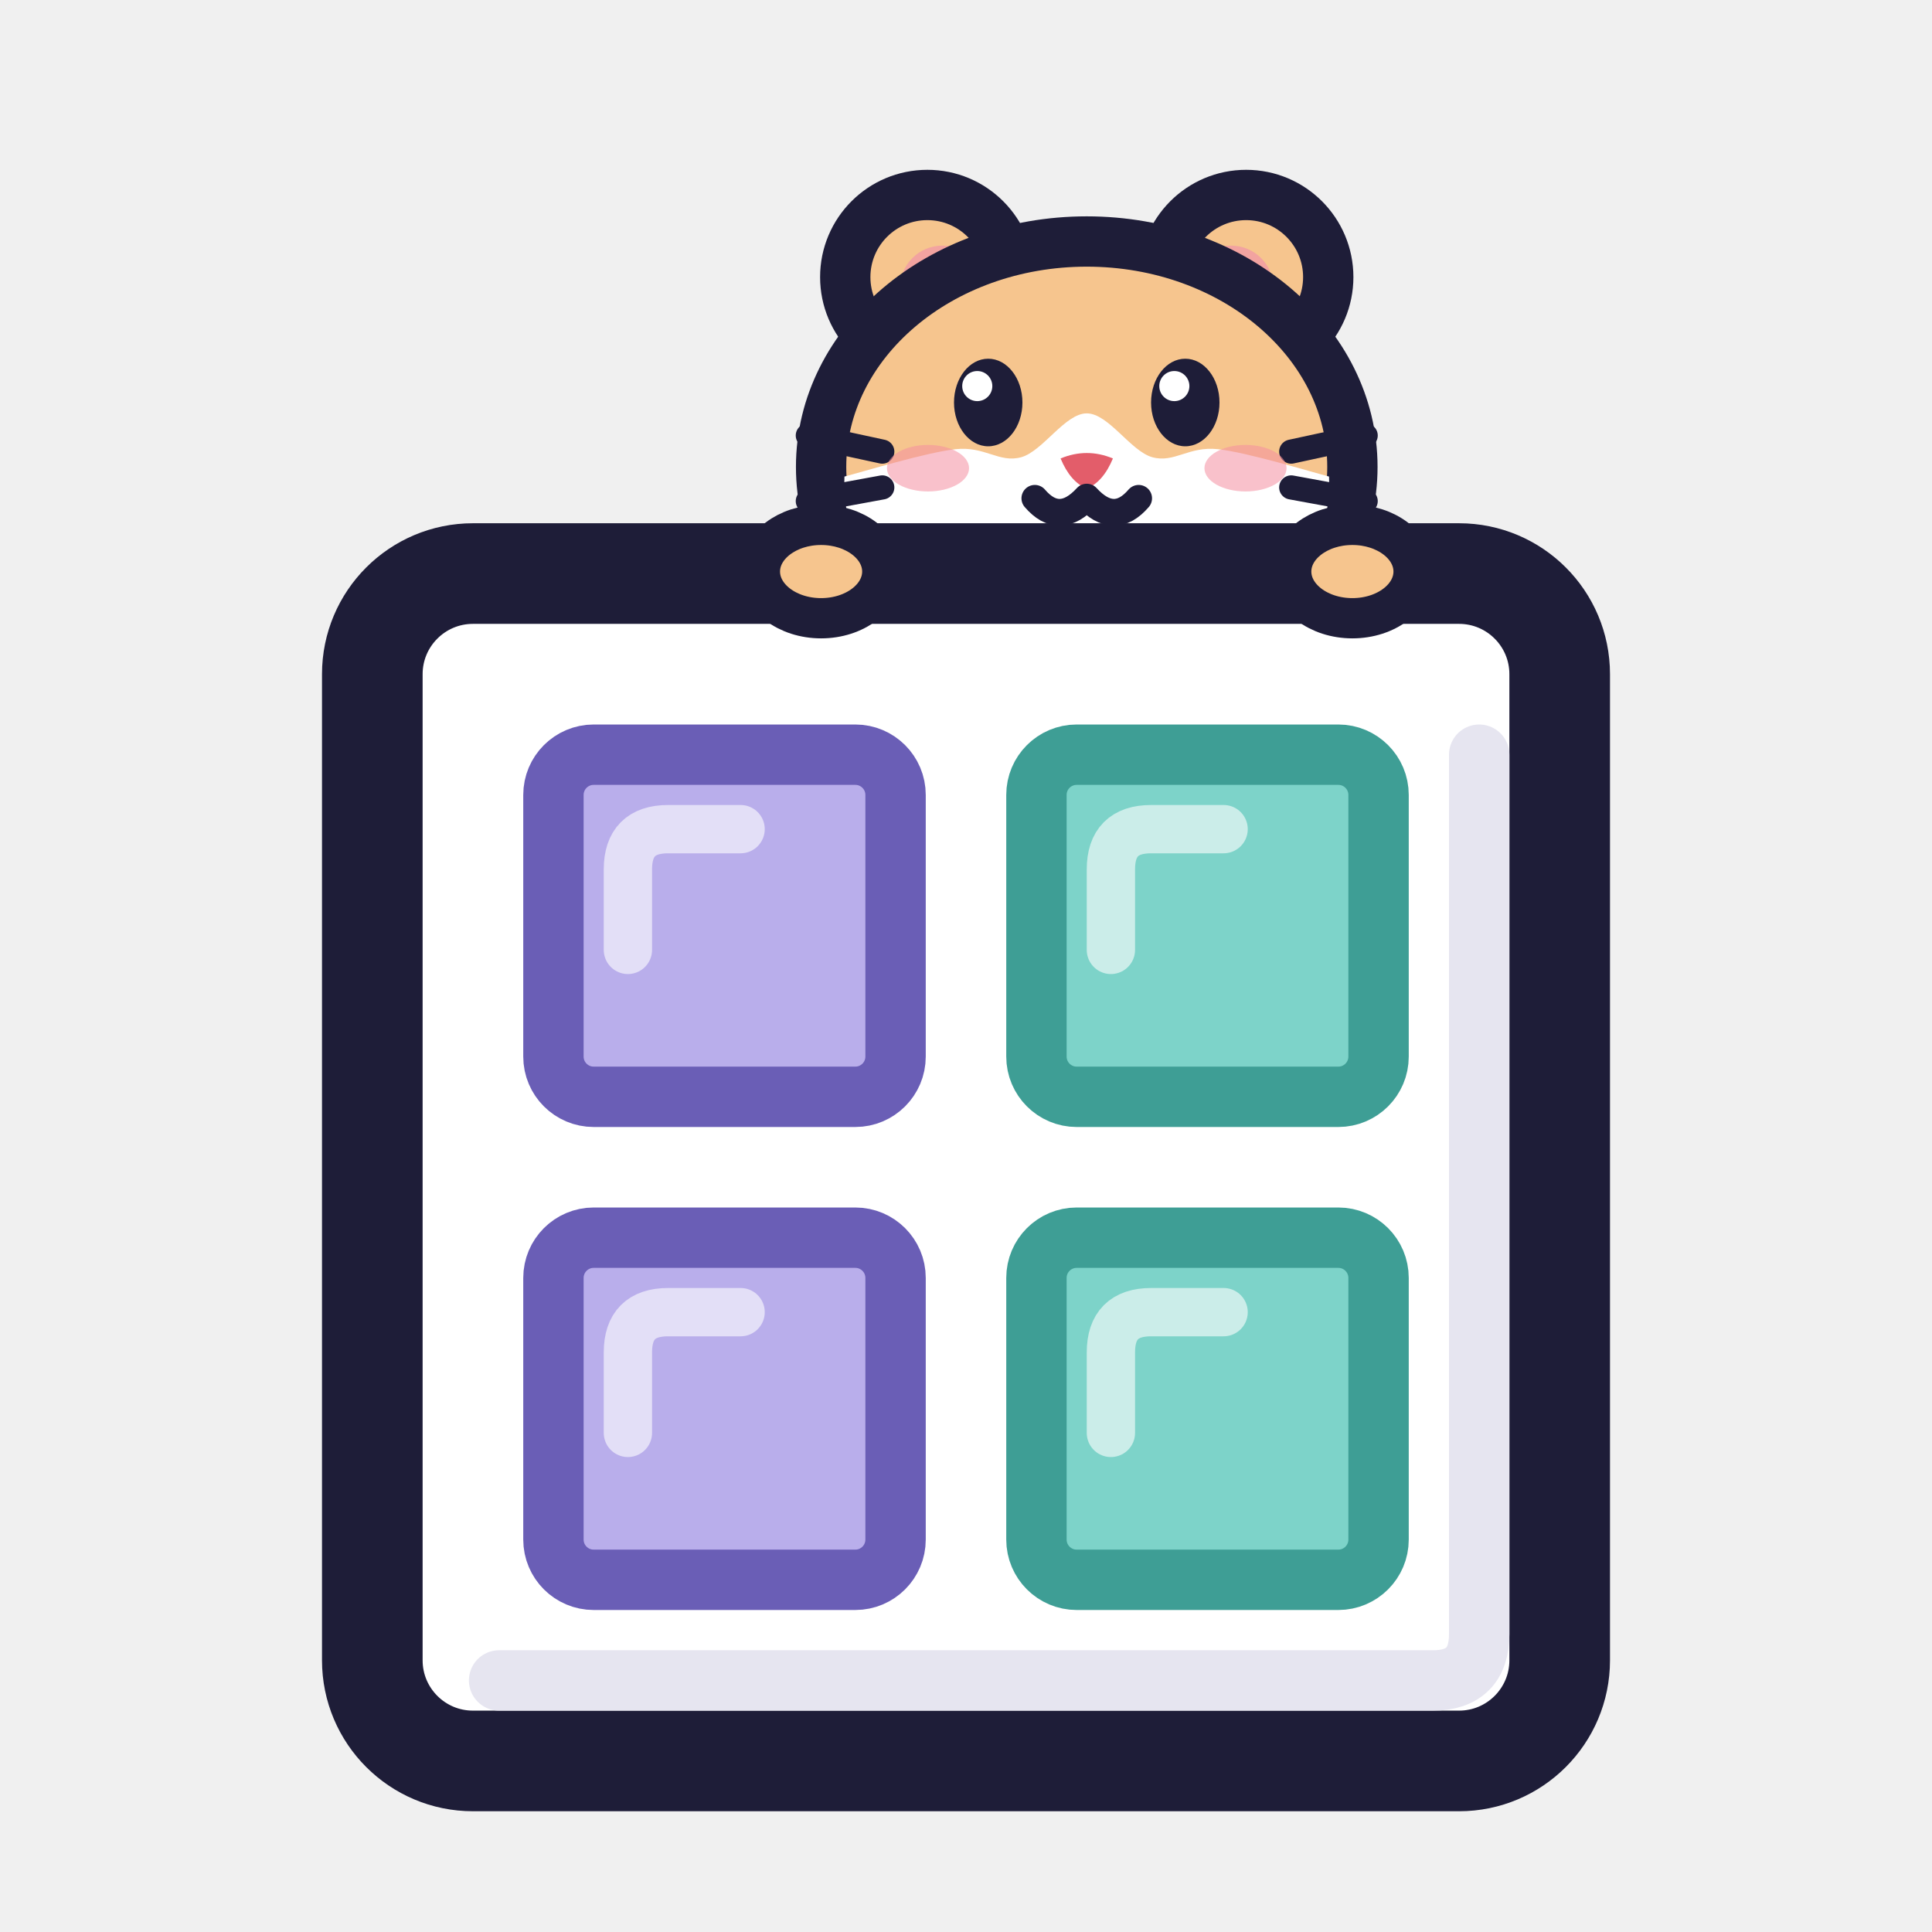
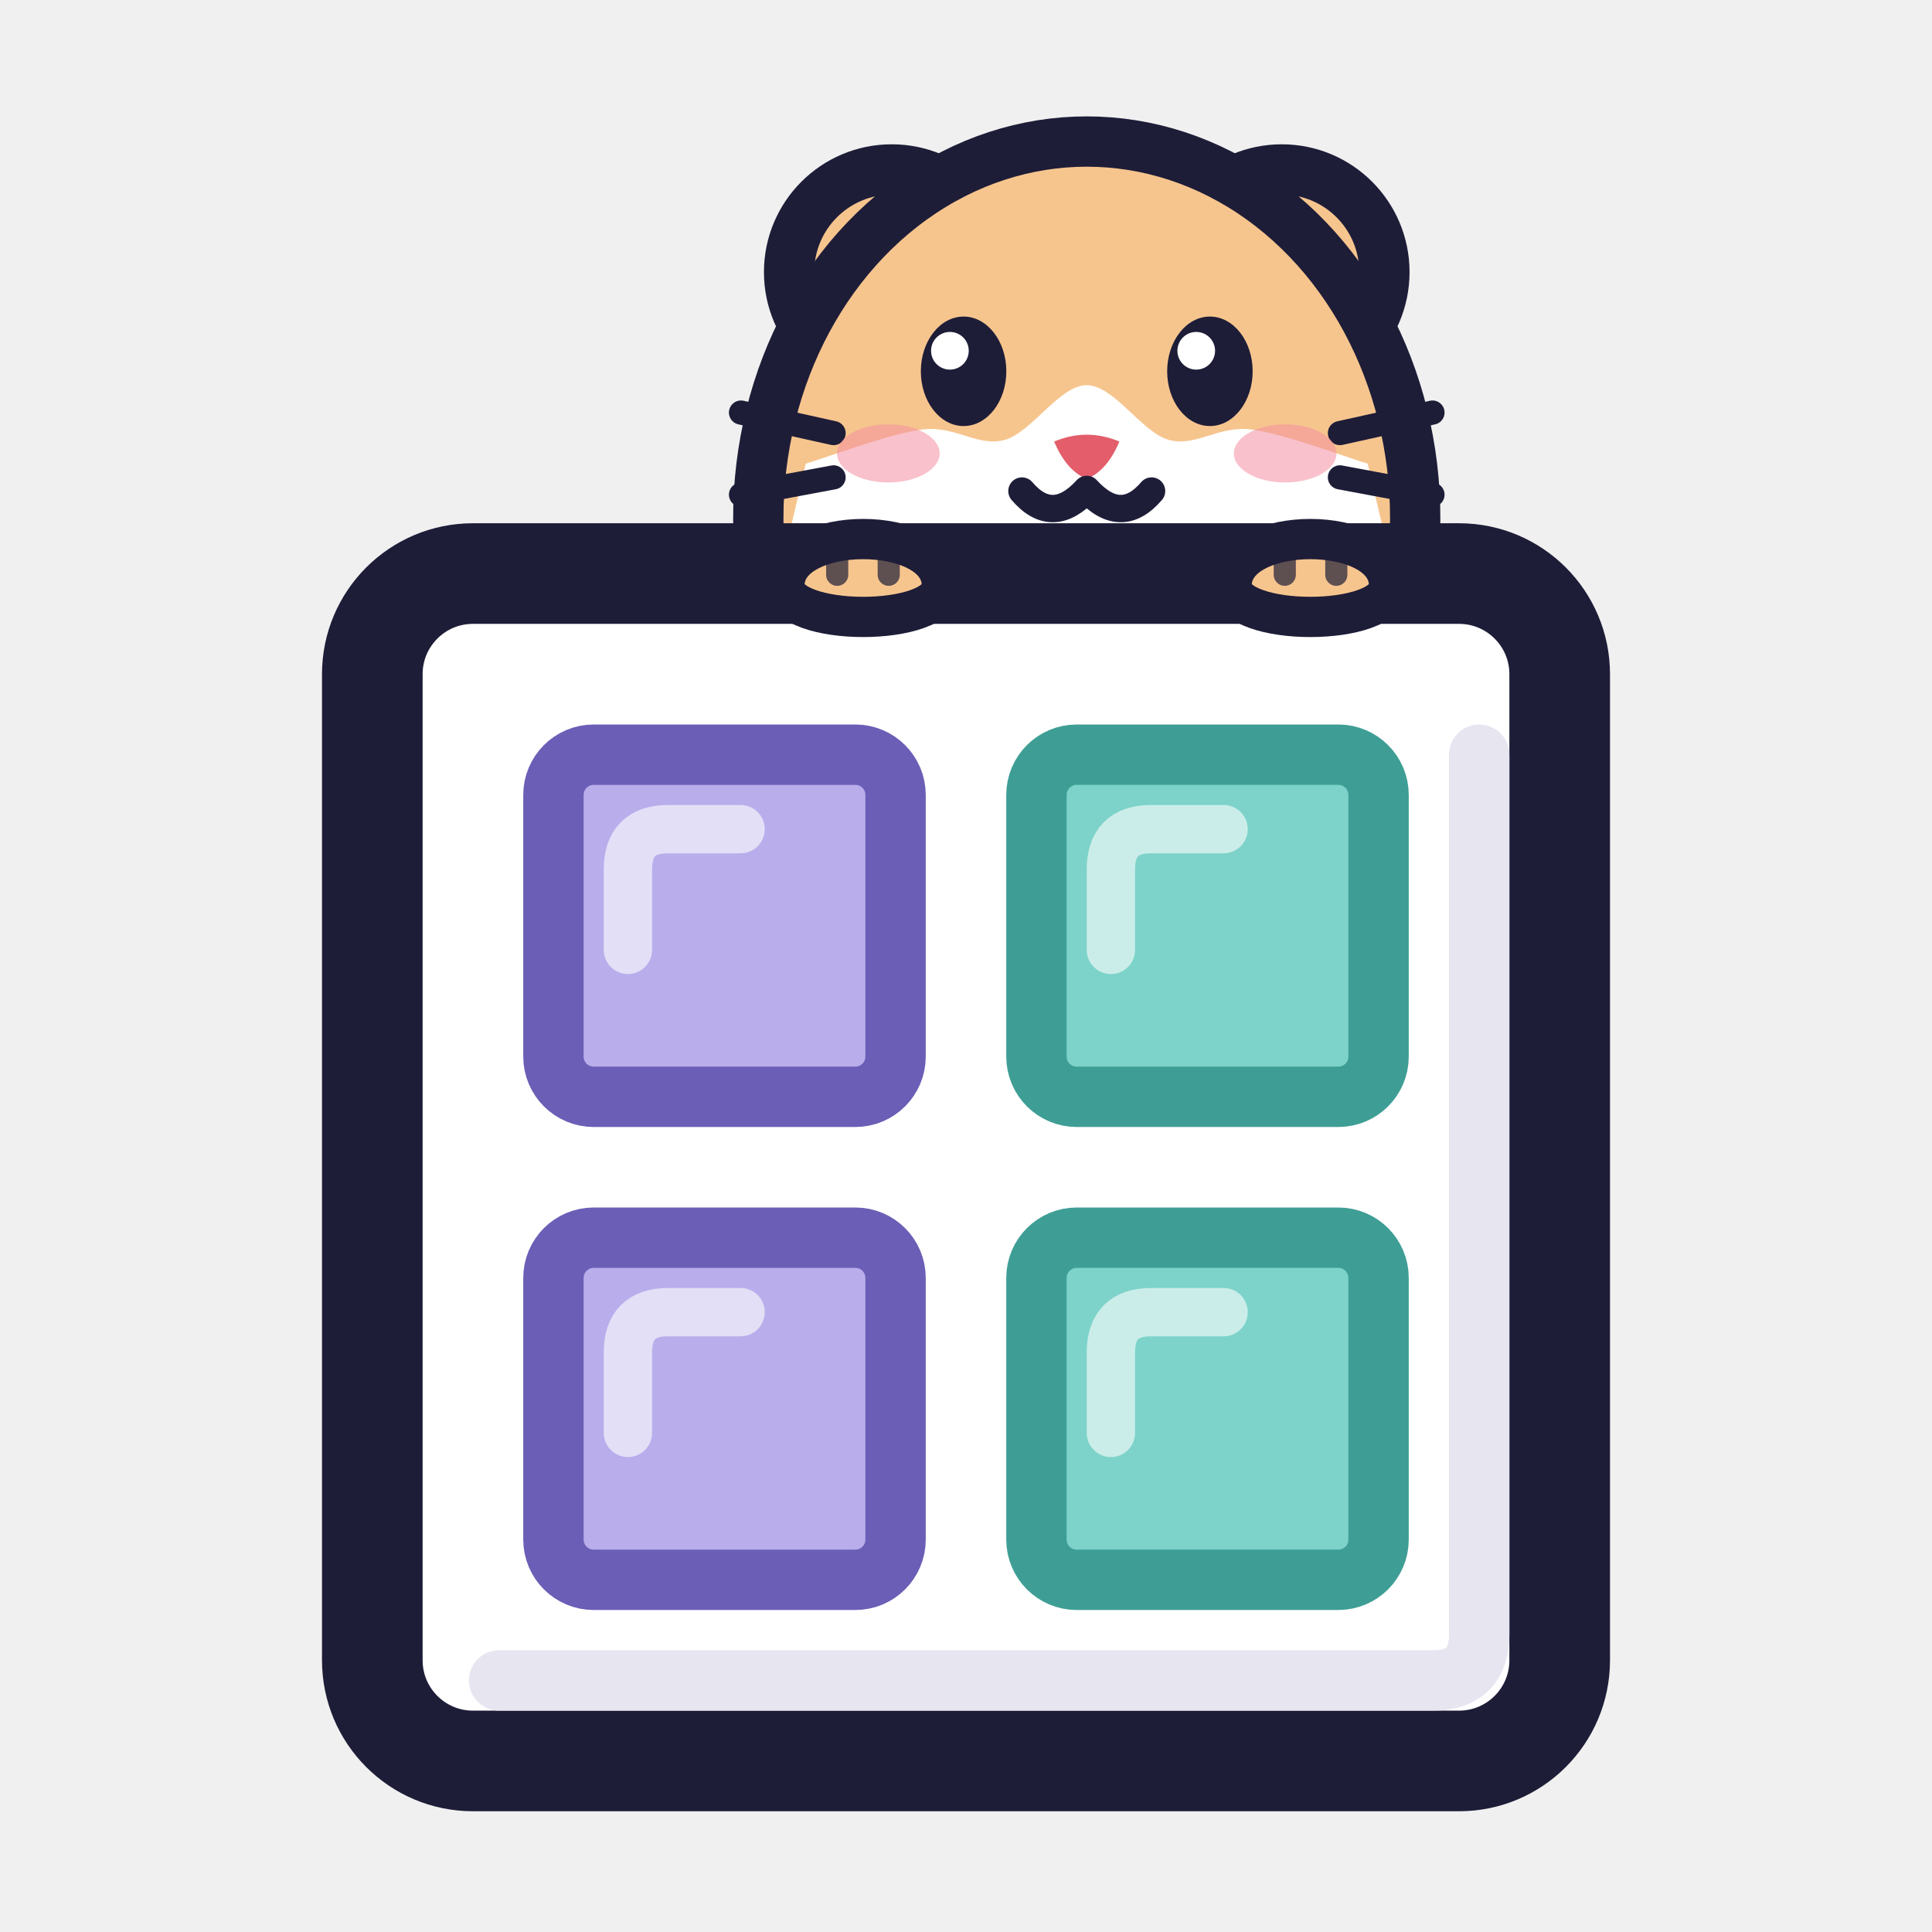
<svg xmlns="http://www.w3.org/2000/svg" width="48" height="48" viewBox="0 0 48 48">
  <g id="hamster">
-     <circle id="hm_ear0" cx="23.04" cy="6.884" r="2.04" fill="#F6C58E" stroke="#1E1D38" stroke-width="1.25" />
-     <circle id="hm_ear0_in" cx="23.414" cy="7.156" r="1.054" fill="#F2A3A0" />
-     <circle id="hm_ear1" cx="30.96" cy="6.884" r="2.04" fill="#F6C58E" stroke="#1E1D38" stroke-width="1.25" />
-     <circle id="hm_ear1_in" cx="30.586" cy="7.156" r="1.054" fill="#F2A3A0" />
-     <ellipse id="hm_head" cx="27" cy="11.6" rx="6.6" ry="5.6" fill="#F6C58E" stroke="#1E1D38" stroke-width="1.25" />
-     <path id="hm_muzzle" d="M20.98 11.84C21.44 11.72 23.01 11.24 23.74 11.16C24.47 11.08 24.82 11.51 25.37 11.36C25.91 11.21 26.46 10.27 27 10.27C27.54 10.27 28.09 11.21 28.63 11.36C29.18 11.51 29.53 11.08 30.26 11.16C30.99 11.24 32.56 11.72 33.02 11.84Q33.14 15.69 27 16.81Q20.86 15.69 20.98 11.84Z" fill="#FFFFFF" />
-     <ellipse id="hm_eye0" cx="24.552" cy="10" rx="0.85" ry="1.088" fill="#1E1D38" />
-     <circle id="hm_eye0_hl" cx="24.28" cy="9.592" r="0.374" fill="#FFFFFF" />
-     <ellipse id="hm_eye1" cx="29.448" cy="10" rx="0.85" ry="1.088" fill="#1E1D38" />
-     <circle id="hm_eye1_hl" cx="29.176" cy="9.592" r="0.374" fill="#FFFFFF" />
-     <path id="hm_nose" d="M26.35 11.39Q27 11.12 27.65 11.39Q27.41 11.97 27 12.14Q26.59 11.97 26.35 11.39Z" fill="#E35D6A" />
-     <path id="hm_mouth" d="M25.71 12.38Q26.32 13.09 27 12.35Q27.68 13.09 28.29 12.38" fill="none" stroke="#1E1D38" stroke-width="0.664" stroke-linecap="round" stroke-linejoin="round" />
-     <path id="hm_whisker_l0" d="M21.92 11.22L20.07 10.82" fill="none" stroke="#1E1D38" stroke-width="0.6" stroke-linecap="round" />
-     <path id="hm_whisker_r0" d="M32.08 11.22L33.93 10.82" fill="none" stroke="#1E1D38" stroke-width="0.6" stroke-linecap="round" />
-     <path id="hm_whisker_l1" d="M21.92 12.11L20.07 12.45" fill="none" stroke="#1E1D38" stroke-width="0.6" stroke-linecap="round" />
-     <path id="hm_whisker_r1" d="M32.08 12.11L33.93 12.45" fill="none" stroke="#1E1D38" stroke-width="0.6" stroke-linecap="round" />
-     <ellipse id="hm_blush0" cx="23.056" cy="11.632" rx="1.02" ry="0.578" fill="#F48FA0" fill-opacity="0.55" />
-     <ellipse id="hm_blush1" cx="30.944" cy="11.632" rx="1.02" ry="0.578" fill="#F48FA0" fill-opacity="0.55" />
+     <circle id="hf_ear0" cx="22.155" cy="6.76" r="2.55" fill="#F6C58E" stroke="#1E1D38" stroke-width="1.25" />
+     <circle id="hf_ear0_in" cx="22.623" cy="7.1" r="1.317" fill="#F2A3A0" />
+     <circle id="hf_ear1" cx="31.845" cy="6.76" r="2.55" fill="#F6C58E" stroke="#1E1D38" stroke-width="1.25" />
+     <circle id="hf_ear1_in" cx="31.377" cy="7.1" r="1.317" fill="#F2A3A0" />
+     <path id="hf_head" d="M18.89 13.9A8.16 9.35 0 1 1 35.11 13.9Z" fill="#F6C58E" stroke="#1E1D38" stroke-width="1.25" stroke-linejoin="round" />
+     <path id="hf_muzzle" d="M20.02 11.52C20.5 11.38 22.1 10.77 22.92 10.67C23.74 10.57 24.28 11.11 24.96 10.93C25.64 10.74 26.32 9.57 27 9.57C27.68 9.57 28.36 10.74 29.04 10.93C29.72 11.11 30.26 10.57 31.08 10.67C31.9 10.77 33.5 11.38 33.98 11.52L34.54 13.9L19.46 13.9Z" fill="#FFFFFF" />
+     <ellipse id="hf_eye0" cx="23.94" cy="9.225" rx="1.062" ry="1.36" fill="#1E1D38" />
+     <circle id="hf_eye0_hl" cx="23.6" cy="8.715" r="0.468" fill="#FFFFFF" />
+     <ellipse id="hf_eye1" cx="30.06" cy="9.225" rx="1.062" ry="1.36" fill="#1E1D38" />
+     <circle id="hf_eye1_hl" cx="29.72" cy="8.715" r="0.468" fill="#FFFFFF" />
+     <path id="hf_nose" d="M26.19 10.97Q27 10.63 27.81 10.97Q27.51 11.69 27 11.9Q26.49 11.69 26.19 10.97Z" fill="#E35D6A" />
+     <path id="hf_mouth" d="M25.39 12.2Q26.15 13.09 27 12.16Q27.85 13.09 28.61 12.2" fill="none" stroke="#1E1D38" stroke-width="0.68" stroke-linecap="round" stroke-linejoin="round" />
+     <path id="hf_whisker_l0" d="M20.71 10.76L18.41 10.25" fill="none" stroke="#1E1D38" stroke-width="0.6" stroke-linecap="round" />
+     <path id="hf_whisker_r0" d="M33.29 10.76L35.59 10.25" fill="none" stroke="#1E1D38" stroke-width="0.6" stroke-linecap="round" />
+     <path id="hf_whisker_l1" d="M20.71 11.86L18.41 12.29" fill="none" stroke="#1E1D38" stroke-width="0.6" stroke-linecap="round" />
+     <path id="hf_whisker_r1" d="M33.29 11.86L35.59 12.29" fill="none" stroke="#1E1D38" stroke-width="0.6" stroke-linecap="round" />
+     <ellipse id="hf_blush0" cx="22.07" cy="11.265" rx="1.275" ry="0.722" fill="#F48FA0" fill-opacity="0.55" />
+     <ellipse id="hf_blush1" cx="31.93" cy="11.265" rx="1.275" ry="0.722" fill="#F48FA0" fill-opacity="0.55" />
  </g>
  <g id="object">
    <path id="frame" d="M9.25 16.75A2.5 2.5 0 0 1 11.75 14.25L36.25 14.25A2.5 2.5 0 0 1 38.75 16.75L38.75 41.25A2.5 2.5 0 0 1 36.25 43.75L11.75 43.75A2.5 2.5 0 0 1 9.25 41.25Z" fill="#FFFFFF" stroke="#1E1D38" stroke-width="2.5" stroke-linejoin="round" />
    <path id="tile0" d="M13.75 19.75A1 1 0 0 1 14.75 18.75L21.25 18.75A1 1 0 0 1 22.25 19.75L22.25 26.25A1 1 0 0 1 21.25 27.25L14.75 27.25A1 1 0 0 1 13.75 26.25Z" fill="#B9AEEB" stroke="#6A5EB6" stroke-width="1.5" stroke-linejoin="round" />
    <path id="tile1" d="M25.75 19.75A1 1 0 0 1 26.75 18.75L33.25 18.75A1 1 0 0 1 34.25 19.75L34.25 26.25A1 1 0 0 1 33.25 27.25L26.75 27.25A1 1 0 0 1 25.75 26.25Z" fill="#7DD3C9" stroke="#3E9E95" stroke-width="1.5" stroke-linejoin="round" />
    <path id="tile2" d="M13.75 31.75A1 1 0 0 1 14.75 30.75L21.25 30.75A1 1 0 0 1 22.25 31.75L22.25 38.25A1 1 0 0 1 21.25 39.25L14.75 39.25A1 1 0 0 1 13.75 38.25Z" fill="#B9AEEB" stroke="#6A5EB6" stroke-width="1.5" stroke-linejoin="round" />
    <path id="tile3" d="M25.75 31.75A1 1 0 0 1 26.75 30.75L33.25 30.75A1 1 0 0 1 34.25 31.75L34.25 38.25A1 1 0 0 1 33.25 39.25L26.75 39.25A1 1 0 0 1 25.75 38.25Z" fill="#7DD3C9" stroke="#3E9E95" stroke-width="1.5" stroke-linejoin="round" />
  </g>
  <g id="object_fx">
    <path id="frame_shade" d="M36.75 18.75V40.6Q36.75 41.75 35.6 41.75H12.4" fill="none" stroke="#E6E5F0" stroke-width="1.5" stroke-linecap="round" />
  </g>
  <g id="front">
-     <ellipse id="hm_paw0" cx="20.4" cy="14.2" rx="1.52" ry="1.16" fill="#F6C58E" stroke="#1E1D38" stroke-width="1" />
-     <ellipse id="hm_paw1" cx="33.6" cy="14.2" rx="1.52" ry="1.16" fill="#F6C58E" stroke="#1E1D38" stroke-width="1" />
+     <path id="hp_pads" d="M19.49 14.54C19.49 13.01 23.4 13.01 23.4 14.54C23.4 15.59 19.49 15.59 19.49 14.54ZM30.6 14.54C30.6 13.01 34.51 13.01 34.51 14.54C34.51 15.59 30.6 15.59 30.6 14.54Z" fill="#F6C58E" stroke="#1E1D38" stroke-width="1" stroke-linejoin="round" />
+     <path id="hp_toes" d="M20.8 13.6V14.28M22.08 13.6V14.28M31.92 13.6V14.28M33.2 13.6V14.28" fill="none" stroke="#1E1D38" stroke-width="0.55" stroke-opacity="0.7" stroke-linecap="round" />
  </g>
  <g id="glint">
    <path id="tile_gloss" d="M15.6 23.6V21.6Q15.6 20.6 16.6 20.6H18.4M27.6 23.6V21.6Q27.6 20.6 28.6 20.6H30.4M15.6 35.6V33.6Q15.6 32.6 16.6 32.6H18.4M27.6 35.6V33.6Q27.6 32.6 28.6 32.6H30.4" fill="none" stroke="#FFFFFF" stroke-width="1.2" stroke-opacity="0.6" stroke-linecap="round" stroke-linejoin="round" />
  </g>
</svg>
